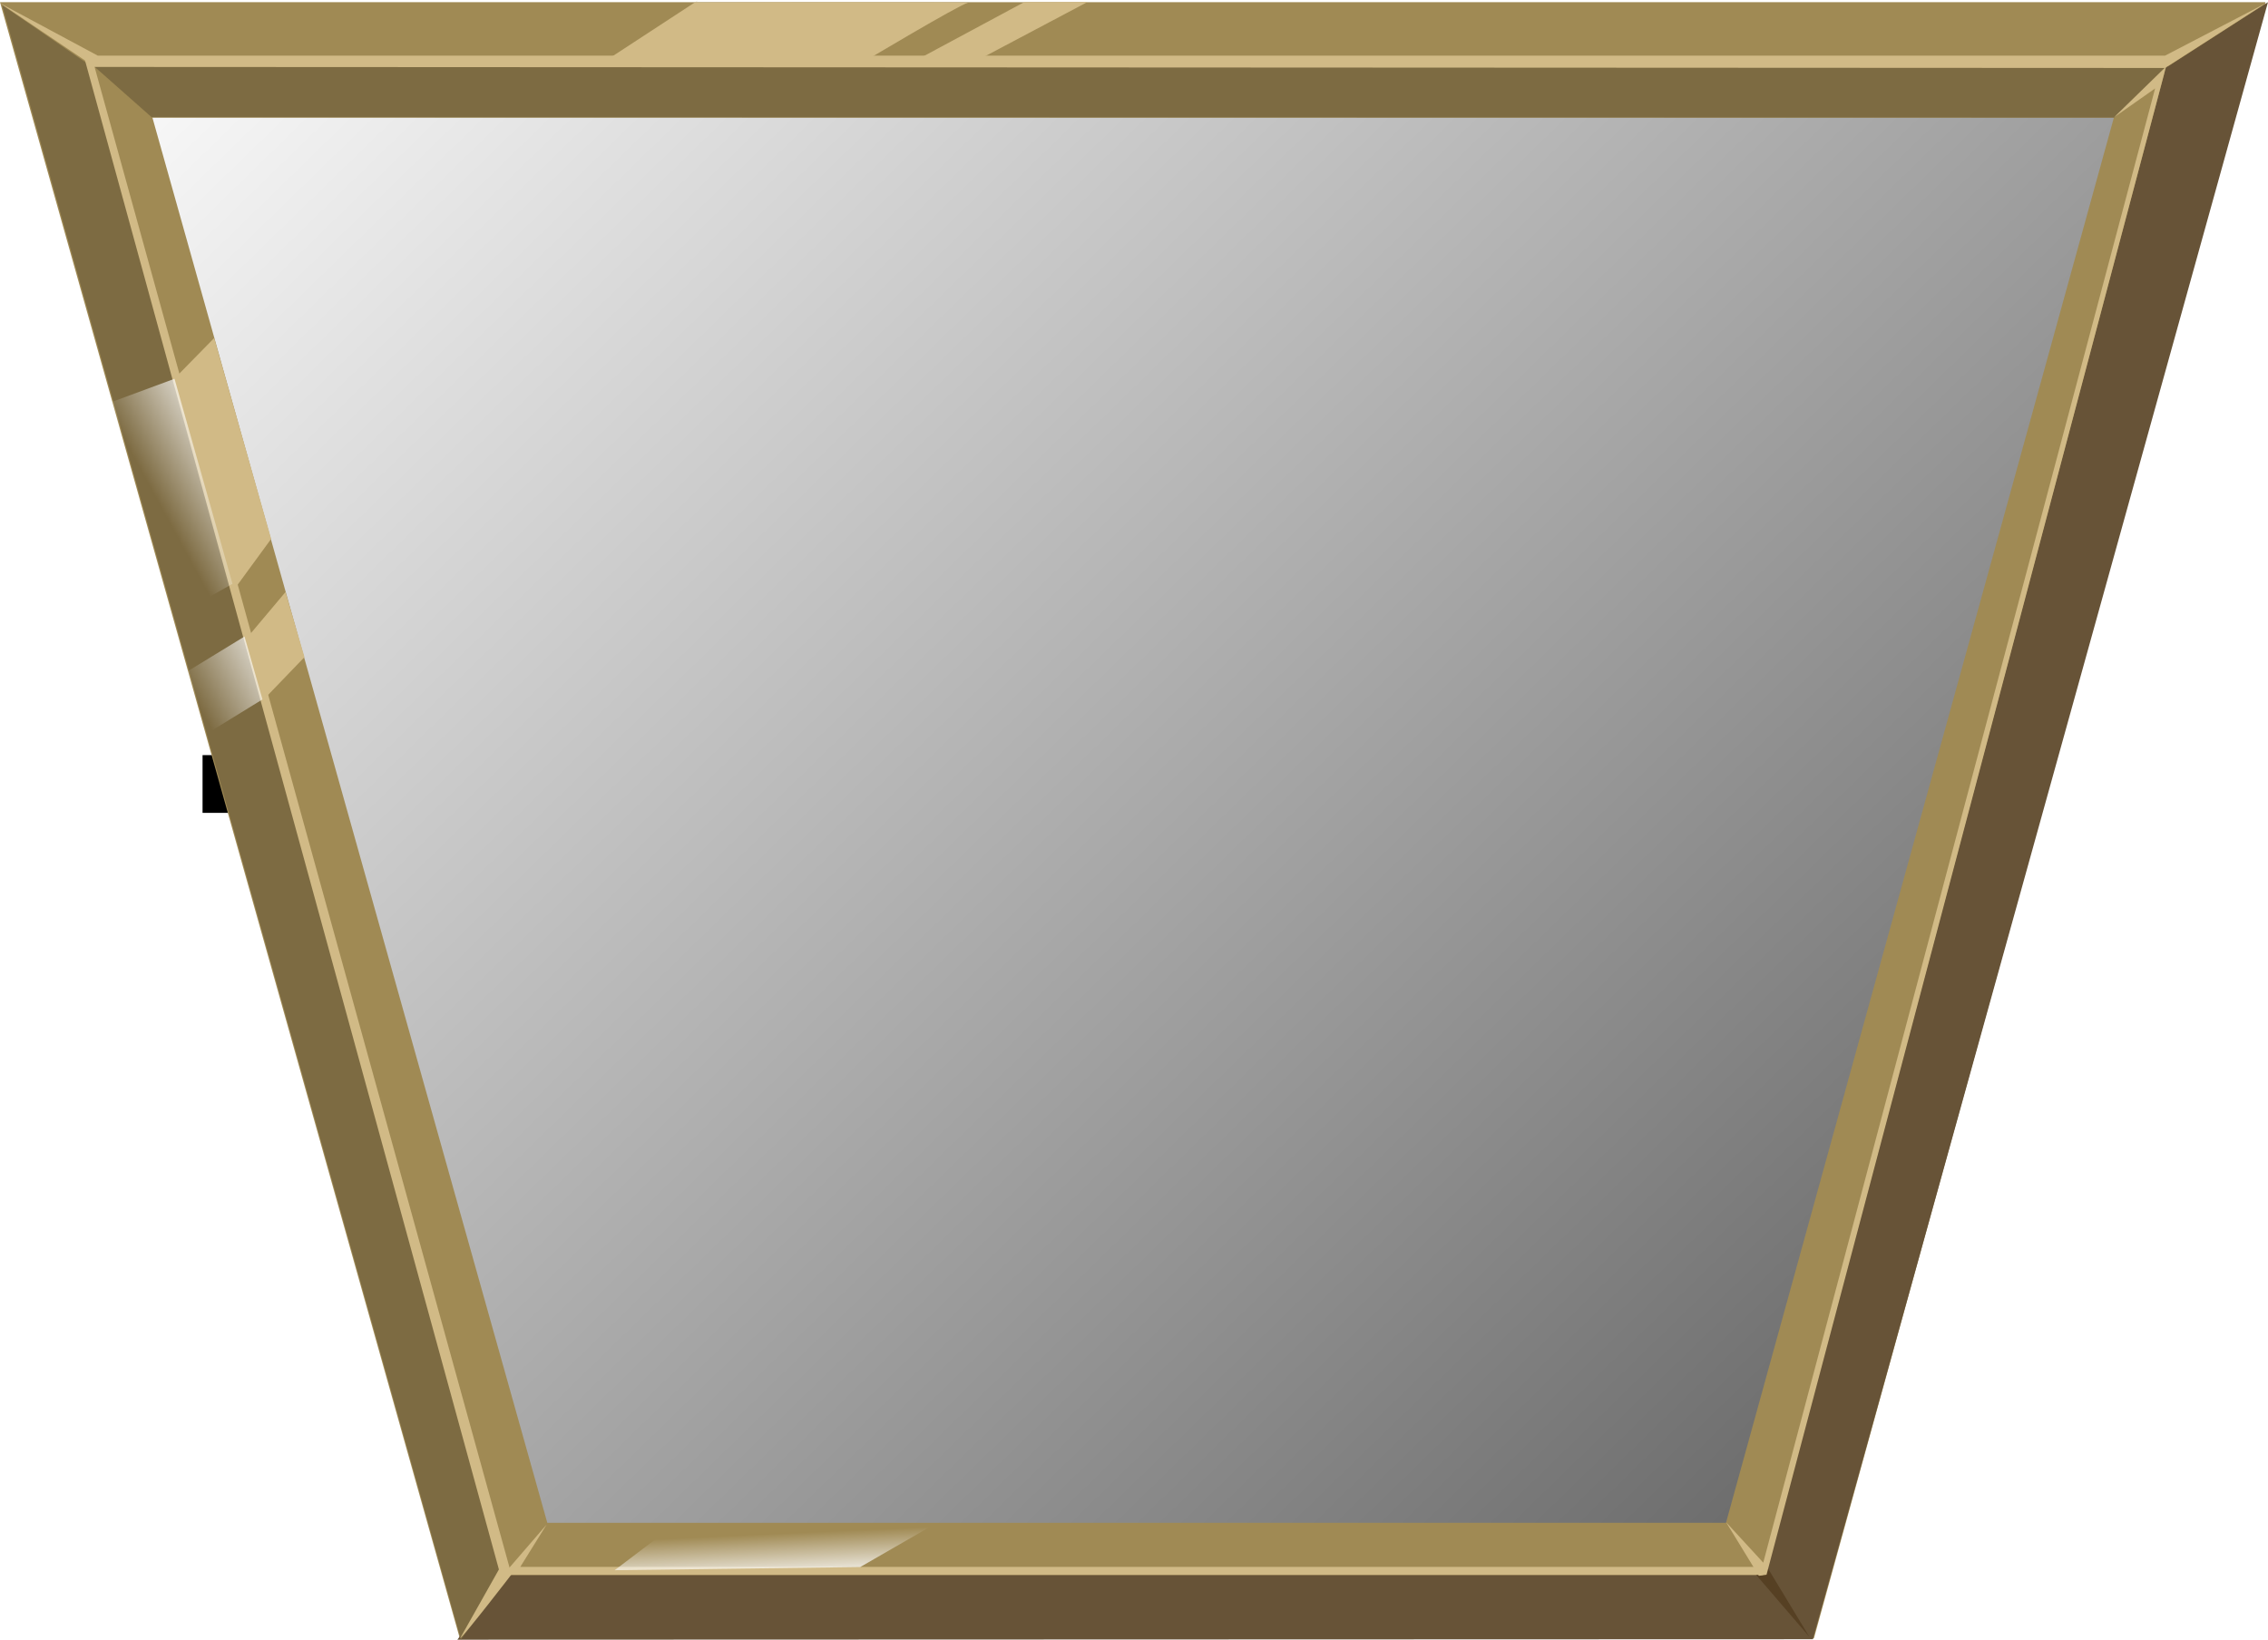
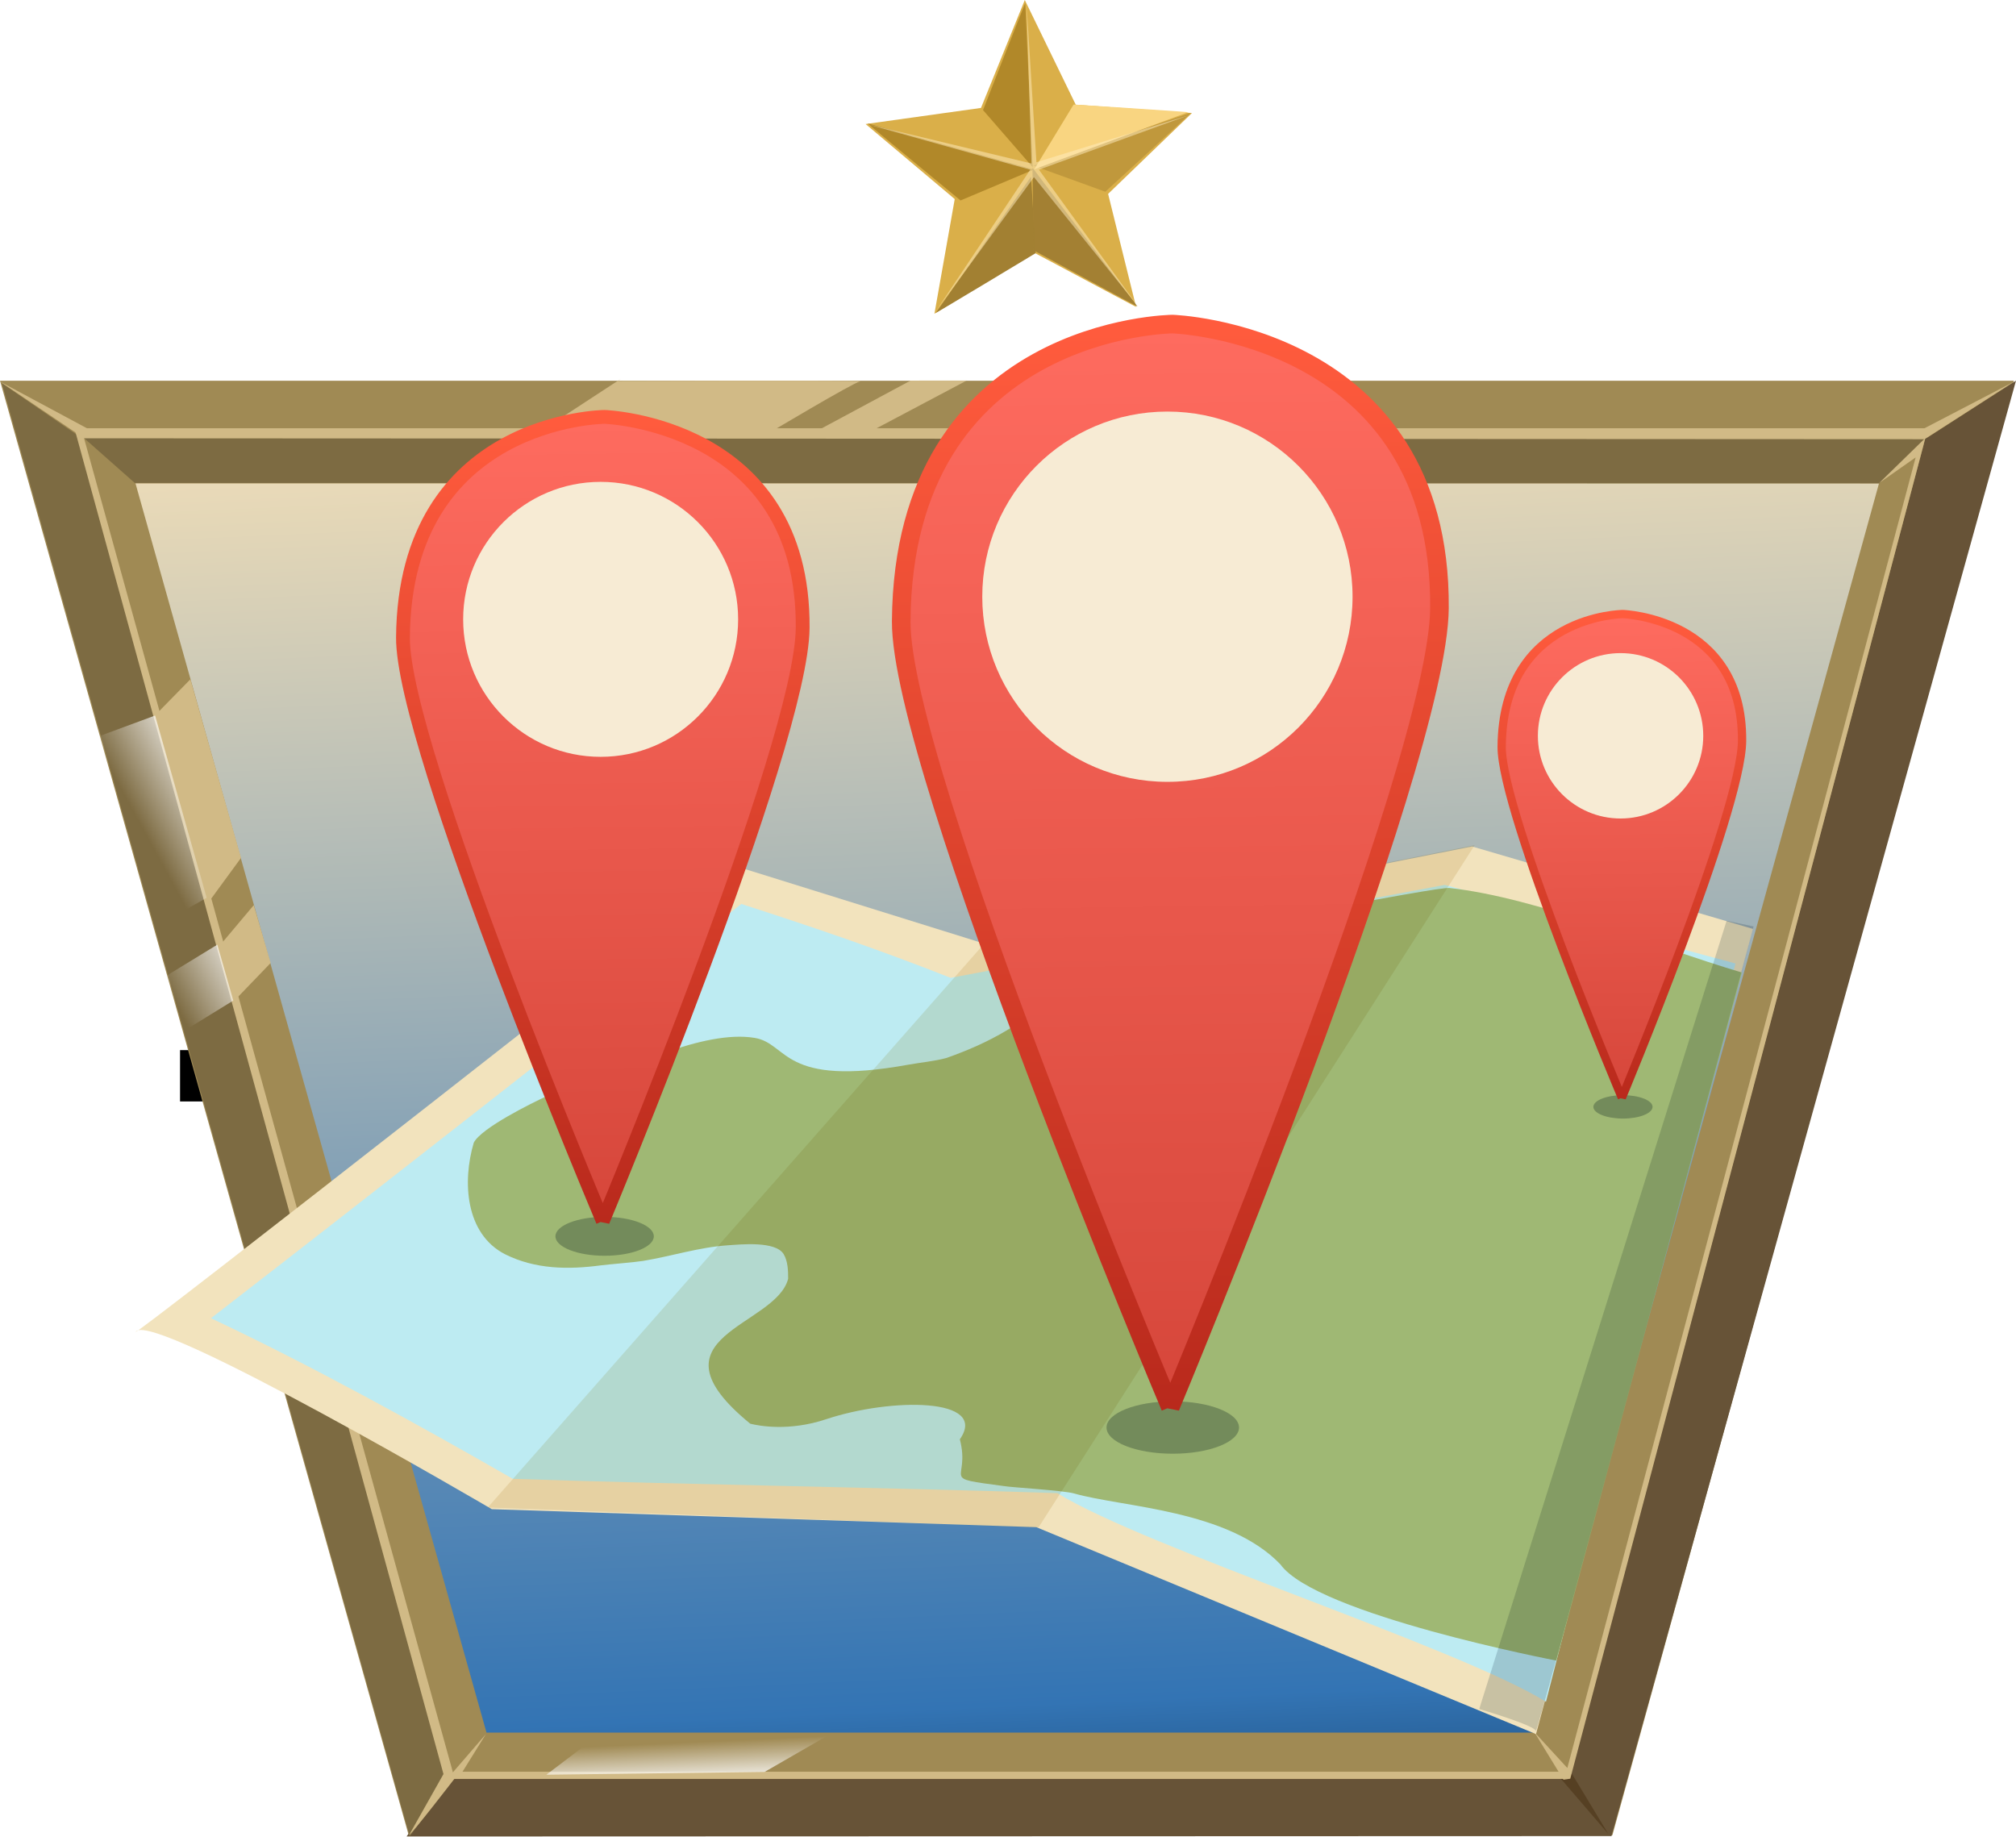
- <svg xmlns="http://www.w3.org/2000/svg" xmlns:xlink="http://www.w3.org/1999/xlink" width="117.215" height="84.752" viewBox="0 0 117.215 84.752" version="1.1" id="svg1">
+ <svg xmlns="http://www.w3.org/2000/svg" xmlns:xlink="http://www.w3.org/1999/xlink" width="117.215" height="106.775" viewBox="0 0 117.215 106.775" version="1.1" id="svg1">
  <defs id="defs1">
+     <linearGradient id="linearGradient472">
+       <stop style="stop-color:#143c63;stop-opacity:1;" offset="0.076" id="stop473" />
+       <stop style="stop-color:#3374b4;stop-opacity:1;" offset="0.191" id="stop471" />
+       <stop style="stop-color:#ffe6b8;stop-opacity:1;" offset="1" id="stop472" />
+     </linearGradient>
+     <linearGradient id="linearGradient170">
+       <stop style="stop-color:#ff5b3d;stop-opacity:1;" offset="0" id="stop169" />
+       <stop style="stop-color:#b4261a;stop-opacity:1;" offset="1" id="stop170" />
+     </linearGradient>
+     <linearGradient id="linearGradient69">
+       <stop style="stop-color:#fe6b5f;stop-opacity:1;" offset="0" id="stop69" />
+       <stop style="stop-color:#d34438;stop-opacity:1;" offset="1" id="stop70" />
+     </linearGradient>
+     <linearGradient id="linearGradient122">
+       <stop style="stop-color:#ffd96a;stop-opacity:1;" offset="0.12" id="stop121" />
+       <stop style="stop-color:#f3e5b7;stop-opacity:0;" offset="1" id="stop122" />
+     </linearGradient>
    <linearGradient id="linearGradient394">
      <stop style="stop-color:#ffffff;stop-opacity:1;" offset="0.116" id="stop393" />
      <stop style="stop-color:#ffffff;stop-opacity:0;" offset="0.549" id="stop394" />
    </linearGradient>
    <linearGradient id="linearGradient392">
      <stop style="stop-color:#ffffff;stop-opacity:1;" offset="0.116" id="stop391" />
      <stop style="stop-color:#ffffff;stop-opacity:0;" offset="0.549" id="stop392" />
    </linearGradient>
-     <linearGradient id="linearGradient267">
-       <stop style="stop-color:#606060;stop-opacity:1;" offset="0.059" id="stop267" />
-       <stop style="stop-color:#ffffff;stop-opacity:1;" offset="1" id="stop268" />
-     </linearGradient>
    <linearGradient id="linearGradient129">
      <stop style="stop-color:#ffffff;stop-opacity:1;" offset="0.116" id="stop128" />
      <stop style="stop-color:#ffffff;stop-opacity:0;" offset="0.37" id="stop129" />
    </linearGradient>
-     <linearGradient xlink:href="#linearGradient267" id="linearGradient46" gradientUnits="userSpaceOnUse" x1="100.17" y1="115.532" x2="6.387" y2="19.133" />
+     <linearGradient xlink:href="#linearGradient472" id="linearGradient46" gradientUnits="userSpaceOnUse" x1="71.178" y1="116.223" x2="66.673" y2="15.336" />
    <linearGradient xlink:href="#linearGradient392" id="linearGradient47" gradientUnits="userSpaceOnUse" gradientTransform="translate(-5.758954,2.028723)" x1="20.695" y1="40.4" x2="9.337" y2="46.595" />
    <linearGradient xlink:href="#linearGradient394" id="linearGradient48" gradientUnits="userSpaceOnUse" gradientTransform="translate(-2.141389,15.35055)" x1="20.695" y1="40.4" x2="9.337" y2="46.595" />
    <linearGradient xlink:href="#linearGradient129" id="linearGradient49" gradientUnits="userSpaceOnUse" gradientTransform="rotate(106.419,6.650502,80.68382)" x1="18.371" y1="40.719" x2="9.002" y2="43.944" />
+     <radialGradient xlink:href="#linearGradient122" id="radialGradient415" gradientUnits="userSpaceOnUse" gradientTransform="matrix(0.9982941,0.05719544,-0.05462163,0.9149139,0.5098595,-0.3383982)" cx="18.924" cy="8.743" fx="18.924" fy="8.743" r="8.519" />
+     <linearGradient xlink:href="#linearGradient69" id="linearGradient445" gradientUnits="userSpaceOnUse" x1="35.035" y1="20.645" x2="35.569" y2="60.869" />
+     <linearGradient xlink:href="#linearGradient170" id="linearGradient447" gradientUnits="userSpaceOnUse" x1="35.035" y1="20.645" x2="35.569" y2="60.869" />
+     <linearGradient xlink:href="#linearGradient69" id="linearGradient448" gradientUnits="userSpaceOnUse" x1="35.035" y1="20.645" x2="35.569" y2="60.869" />
+     <linearGradient xlink:href="#linearGradient170" id="linearGradient449" gradientUnits="userSpaceOnUse" x1="35.035" y1="20.645" x2="35.569" y2="60.869" />
+     <linearGradient xlink:href="#linearGradient69" id="linearGradient450" gradientUnits="userSpaceOnUse" x1="35.035" y1="20.645" x2="35.569" y2="60.869" />
+     <linearGradient xlink:href="#linearGradient170" id="linearGradient451" gradientUnits="userSpaceOnUse" x1="35.035" y1="20.645" x2="35.569" y2="60.869" />
  </defs>
-   <g id="g7" style="display:inline" transform="translate(-0.758291,-18.31171)">
+   <g id="g7" style="display:inline" transform="translate(-0.758291,3.711087)">
    <text xml:space="preserve" style="font-size:40px;writing-mode:lr-tb;direction:ltr;fill:#000000;fill-opacity:1;stroke:none;stroke-width:2.891;stroke-dasharray:8.674, 2.891;stroke-dashoffset:9.831" x="8.179" y="60.327" id="text7">
      <tspan id="tspan7" x="8.179" y="60.327" style="font-style:normal;font-variant:normal;font-weight:normal;font-stretch:normal;font-size:40px;font-family:Arial;-inkscape-font-specification:Arial;fill:#000000;fill-opacity:1;stroke:none">100</tspan>
    </text>
    <g id="g372" style="display:inline" transform="translate(0,-2)">
      <path id="path355" d="M 4.698,23.41 H 113.927 L 92.233,102.009 h -65.45 z" style="display:inline;opacity:1;fill:url(#linearGradient46);stroke:none;stroke-width:5.969;stroke-dasharray:none;stroke-dashoffset:3.4;stroke-opacity:1" />
      <path id="path356" d="M 4.698,23.41 H 113.927 L 92.233,102.009 h -65.45 z" style="display:inline;opacity:1;fill:none;fill-opacity:1;stroke:#a08a54;stroke-width:5.969;stroke-dasharray:none;stroke-dashoffset:3.4;stroke-opacity:1" />
      <g id="g359">
        <path style="display:inline;fill:#7d6b42;fill-opacity:1;stroke:none;stroke-width:5.82;stroke-dasharray:none;stroke-dashoffset:9.831;stroke-opacity:1" d="M 110.023,26.388 113.05,23.724 5.567,23.692 8.593,26.368 Z" id="path357" />
        <path style="display:inline;fill:#675337;fill-opacity:1;stroke:none;stroke-width:5.82;stroke-dasharray:none;stroke-dashoffset:9.831;stroke-opacity:1" d="m 26.836,101.724 h 65.18 l 20.673,-77.909 5.284,-3.393 -23.52,84.62 -70.056,0.023 z" id="path358" />
        <path style="fill:#7d6b42;fill-opacity:1;stroke:none;stroke-width:5.82;stroke-dasharray:none;stroke-dashoffset:9.831;stroke-opacity:1" d="m 0.861,20.565 4.573,3.144 21.529,78.019 -2.382,3.334 z" id="path359" />
      </g>
      <g id="g360">
        <path style="fill:#564023;fill-opacity:1;stroke:none;stroke-width:5.82;stroke-dasharray:none;stroke-dashoffset:9.831;stroke-opacity:1" d="m 91.5,101.694 2.769,3.222 -2.316,-3.827 z" id="path360" />
      </g>
      <g id="g371">
        <path style="display:inline;fill:#d1ba86;fill-opacity:1;stroke:none;stroke-width:6;stroke-dasharray:none;stroke-dashoffset:3.4;stroke-opacity:1" d="m 36.859,20.312 -5.06,3.307 13.511,-0.063 c 0,0 5.074,-3.032 5.469,-3.098 0.395,-0.066 -14.091,-0.018 -14.091,-0.018 z" id="path361" />
        <path style="display:inline;fill:#d1ba86;fill-opacity:1;stroke:none;stroke-width:6;stroke-dasharray:none;stroke-dashoffset:3.4;stroke-opacity:1" d="m 53.698,20.418 -5.712,3.07 3.182,-0.004 5.795,-3.069 z" id="path362" />
        <path style="fill:#d1ba86;fill-opacity:1;stroke:none;stroke-width:5.82;stroke-dasharray:none;stroke-dashoffset:9.831;stroke-opacity:1" d="m 125.156,35.153 2.692,-2.625 -20.648,77.953 -0.396,0.057 -1.697,-2.772 1.923,2.093 20.252,-76.2 z" id="path363" transform="translate(-15.14317,-8.775348)" />
        <path style="display:inline;fill:#d1ba86;fill-opacity:1;stroke:none;stroke-width:5.82;stroke-dasharray:none;stroke-dashoffset:9.831;stroke-opacity:1" d="m 117.865,20.475 -5.212,3.35 -107.002,-0.053 -4.893,-3.297 5.052,2.712 H 112.654 Z" id="path364" />
        <path style="fill:#d1ba86;fill-opacity:1;stroke:none;stroke-width:5.82;stroke-dasharray:none;stroke-dashoffset:9.831;stroke-opacity:1" d="m 29.006,99.118 -2.243,2.597 h 65.102 l -0.413,-0.413 H 27.648 Z" id="path365" />
        <path style="display:inline;fill:#d1ba86;fill-opacity:1;stroke:none;stroke-width:5.82;stroke-dasharray:none;stroke-dashoffset:9.831;stroke-opacity:1" d="m 24.533,105.002 c 0.259,-0.194 2.658,-3.306 2.658,-3.306 L 5.538,23.38 5.084,23.186 26.543,101.436 Z" id="path366" />
        <path style="display:inline;fill:#d1ba86;fill-opacity:1;stroke:none;stroke-width:6;stroke-dasharray:none;stroke-dashoffset:3.4;stroke-opacity:1" d="m 11.827,37.785 -1.881,1.919 2.993,10.969 1.833,-2.506 z" id="path367" />
        <path style="display:inline;fill:#d1ba86;fill-opacity:1;stroke:none;stroke-width:6;stroke-dasharray:none;stroke-dashoffset:3.4;stroke-opacity:1" d="m 15.512,50.915 -1.992,2.37 0.956,3.089 2.019,-2.097 z" id="path368" />
        <path style="display:inline;fill:url(#linearGradient47);stroke:none;stroke-width:5.82;stroke-dasharray:none;stroke-dashoffset:9.831;stroke-opacity:1" d="M 9.777,39.89 12.773,50.49 9.555,52.303 6.257,41.191 Z" id="path369" />
        <path style="display:inline;fill:url(#linearGradient48);stroke:none;stroke-width:5.82;stroke-dasharray:none;stroke-dashoffset:9.831;stroke-opacity:1" d="m 13.395,53.212 0.929,3.25 -2.758,1.698 -1.518,-2.901 z" id="path370" />
        <path style="display:inline;fill:url(#linearGradient49);stroke:none;stroke-width:5.82;stroke-dasharray:none;stroke-dashoffset:9.831;stroke-opacity:1" d="m 45.215,101.311 -12.69,0.163 3.219,-2.443 13.415,0.006 z" id="path371" />
      </g>
    </g>
+     <g id="g415" style="display:inline" transform="translate(8.4325,0.7976689)">
+       <path style="display:none;mix-blend-mode:screen;fill:url(#radialGradient415);stroke:none;stroke-width:2.791;stroke-dasharray:8.373, 2.791;stroke-dashoffset:9.489;stroke-opacity:1" id="path395" d="m 18.977,8.841 3.111,6.624 -2.766,-7.101 -1.608,8.304 0.215,-8.69 -3.812,7.691 4.741,-6.854 -7.873,2.553 7.78,-3.273 -8.429,-0.006 7.42,-0.626 -5.328,-3.16 6.801,4.082 -3.505,-6.463 3.16,5.524 0.78,-7.361 -0.981,7.57 5.012,-5.76 -5.065,5.833 7.321,-2.265 -6.51,2.428 7.159,0.851 -6.868,0.338 4.775,3.624 z" transform="matrix(-4.569486,2.9428,-3.004011,-4.664533,175.5992,30.89949)" />
+       <path style="fill:#f2e3bd;fill-opacity:1;stroke:none;stroke-width:1;stroke-dasharray:none;stroke-dashoffset:0;stroke-opacity:1" d="M 94.243,49.499 77.92,44.707 49.496,50.338 35.02,45.826 c 0,0 -35.907,28.199 -34.779,27.071 C 1.369,71.769 20.92,83.237 20.92,83.237 l 31.662,1.047 29.051,12.031 z" id="path396" />
+       <path id="path404" style="display:inline;mix-blend-mode:normal;fill:#bdebf2;fill-opacity:1;stroke:none;stroke-width:1;stroke-dasharray:none;stroke-dashoffset:0;stroke-opacity:1" d="M 47.599,52.345 C 43.478,50.719 39.778,49.454 35.428,48.049 25.16,56.092 14.91,64.158 4.592,72.135 c 5.794,2.727 12,6.153 17.551,9.339 10.564,0.35 21.093,0.481 31.658,0.831 5.119,3.164 23.294,8.964 28.412,12.129 L 93.23,51.51 76.322,46.94 Z" />
+       <path style="fill:#9fb874;fill-opacity:1" d="m 93.601,52.035 c -5.089,-1.507 -11.885,-4.353 -16.995,-4.915 -0.777,-0.085 -13.964,2.591 -17.969,3.011 -1.592,0.934 -3.191,1.975 -4.797,2.982 -1.979,1.872 -3.89,2.976 -6.483,3.89 -0.703,0.192 -1.487,0.259 -2.204,0.389 -7.381,1.342 -6.975,-1.227 -8.946,-1.556 -2.999,-0.5 -7.572,1.852 -10.372,2.852 -0.487,0.174 -1.203,0.299 -1.685,0.519 -0.894,0.407 -3.854,1.873 -4.279,2.723 -0.67,2.273 -0.49,5.294 1.815,6.483 1.758,0.879 3.667,0.903 5.575,0.648 0.415,-0.055 2.01,-0.184 2.463,-0.259 1.644,-0.274 3.255,-0.796 4.927,-0.908 0.727,-0.048 2.771,-0.265 3.241,0.519 0.246,0.41 0.259,0.969 0.259,1.426 -0.717,2.814 -8.447,3.33 -2.204,8.428 0.503,0.126 2.247,0.461 4.408,-0.259 3.78,-1.26 9.48,-1.27 7.779,1.167 0.644,2.498 -1.314,2.203 2.593,2.723 0.332,0.066 3.417,0.246 4.046,0.425 2.865,0.815 8.941,0.935 11.996,4.121 2.083,2.917 16.051,5.598 16.051,5.598 z" id="path410" />
+       <path style="mix-blend-mode:multiply;fill:#f2ebda;fill-opacity:1;stroke:none;stroke-width:1;stroke-dasharray:none;stroke-dashoffset:0;stroke-opacity:1" d="M 49.586,50.315 20.685,83.141 52.704,84.304 78.071,44.626 Z" id="path411" />
+       <path style="display:inline;mix-blend-mode:multiply;fill:#b9c1c8;fill-opacity:0.632;stroke:none;stroke-opacity:1" d="M 94.283,49.357 92.715,49.026 78.332,94.856 c 0,0 3.207,0.941 3.289,1.271 0.083,0.33 12.662,-46.771 12.662,-46.771 z" id="path412" />
+     </g>
+     <g id="g442" style="display:inline" transform="matrix(1.23878,0,0,1.23878,-6.950157,-4.831191)">
+       <ellipse style="display:inline;mix-blend-mode:multiply;fill:#b9c1c8;fill-opacity:1;stroke:none;stroke-width:0.684;stroke-opacity:1" id="ellipse442" cx="34.601" cy="58.93" rx="2.309" ry="0.913" />
+       <path style="display:inline;fill:url(#linearGradient445);fill-opacity:1;stroke:url(#linearGradient447);stroke-width:0.648" d="m 34.516,58.215 c 0,0 -9.417,-22.286 -9.38,-27.389 0.075,-10.28 9.455,-10.355 9.455,-10.355 0,0 9.38,0.3 9.305,9.905 -0.043,5.48 -9.38,27.84 -9.38,27.84 z" id="path442" />
+       <circle style="fill:#f7ebd4;fill-opacity:1;stroke-width:0.807" id="circle442" cx="34.414" cy="29.973" r="6.453" />
+     </g>
+     <g id="g447" style="display:inline" transform="matrix(1.66816,0,0,1.66816,11.22614,-19.01729)">
+       <ellipse style="display:inline;mix-blend-mode:multiply;fill:#b9c1c8;fill-opacity:1;stroke:none;stroke-width:0.684;stroke-opacity:1" id="ellipse447" cx="34.601" cy="58.93" rx="2.309" ry="0.913" />
+       <path style="display:inline;fill:url(#linearGradient448);fill-opacity:1;stroke:url(#linearGradient449);stroke-width:0.648" d="m 34.516,58.215 c 0,0 -9.417,-22.286 -9.38,-27.389 0.075,-10.28 9.455,-10.355 9.455,-10.355 0,0 9.38,0.3 9.305,9.905 -0.043,5.48 -9.38,27.84 -9.38,27.84 z" id="path447" />
+       <circle style="fill:#f7ebd4;fill-opacity:1;stroke-width:0.807" id="circle447" cx="34.414" cy="29.973" r="6.453" />
+     </g>
+     <g id="g449" style="display:inline" transform="matrix(0.7450364,0,0,0.7450364,69.34197,16.73913)">
+       <ellipse style="display:inline;mix-blend-mode:multiply;fill:#b9c1c8;fill-opacity:1;stroke:none;stroke-width:0.684;stroke-opacity:1" id="ellipse449" cx="34.601" cy="58.93" rx="2.309" ry="0.913" />
+       <path style="display:inline;fill:url(#linearGradient450);fill-opacity:1;stroke:url(#linearGradient451);stroke-width:0.648" d="m 34.516,58.215 c 0,0 -9.417,-22.286 -9.38,-27.389 0.075,-10.28 9.455,-10.355 9.455,-10.355 0,0 9.38,0.3 9.305,9.905 -0.043,5.48 -9.38,27.84 -9.38,27.84 z" id="path449" />
+       <circle style="fill:#f7ebd4;fill-opacity:1;stroke-width:0.807" id="circle449" cx="34.414" cy="29.973" r="6.453" />
+     </g>
+     <g id="g471" transform="translate(0.9999068,-0.9284263)" style="display:inline">
+       <g id="g470" style="display:inline" transform="translate(0.2720801,-1.18376)">
+         <g id="g451">
+           <path style="fill:#daaf49;fill-opacity:1;stroke:none;stroke-width:6;stroke-dasharray:none;stroke-dashoffset:3.4;stroke-opacity:1" id="path451" d="M 61.28,11.663 50.451,7.512 41.435,14.807 42.037,3.225 32.313,-3.096 43.514,-6.102 46.521,-17.303 52.841,-7.58 64.423,-8.182 57.129,0.835 Z" transform="matrix(0.5795217,0.07184919,-0.07184919,0.5795217,30.86715,5.086202)" />
+         </g>
+         <path style="fill:#b18829;fill-opacity:1;stroke:none;stroke-width:6;stroke-dasharray:none;stroke-dashoffset:3.4;stroke-opacity:1" d="m 59.098,-1.409 0.433,9.533 -2.889,-3.322 c 0,0 2.455,-6.283 2.455,-6.211 z" id="path452" />
+         <path style="fill:#b18829;fill-opacity:1;stroke:none;stroke-width:6.297;stroke-dasharray:none;stroke-dashoffset:3.4;stroke-opacity:1" d="m 49.942,5.578 9.649,2.683 -4.257,1.795 c 0,0 -5.464,-4.502 -5.392,-4.478 z" id="path459" />
+         <path style="fill:#a28032;fill-opacity:1;stroke:none;stroke-width:6.076;stroke-dasharray:none;stroke-dashoffset:3.4;stroke-opacity:1" d="m 53.9,16.589 5.536,-7.92 0.268,4.45 c 0,0 -5.849,3.528 -5.805,3.47 z" id="path460" />
+         <path style="opacity:0.99;fill:#a28032;fill-opacity:1;stroke:none;stroke-width:6.306;stroke-dasharray:none;stroke-dashoffset:3.4;stroke-opacity:1" d="m 65.622,16.22 -6.105,-8.068 0.06,4.801 c 0,0 6.093,3.325 6.045,3.267 z" id="path461" />
+         <path style="fill:#c0983c;fill-opacity:1;stroke:none;stroke-width:6.076;stroke-dasharray:none;stroke-dashoffset:3.4;stroke-opacity:1" d="m 68.725,4.965 -9.164,3.065 4.191,1.518 c 0,0 5.041,-4.61 4.973,-4.583 z" id="path464" />
+         <path style="fill:#f9d581;fill-opacity:1;stroke:none;stroke-width:6;stroke-dasharray:none;stroke-dashoffset:3.4;stroke-opacity:1" d="M 68.572,4.926 59.623,8.241 61.909,4.478 c 0,0 6.732,0.426 6.664,0.448 z" id="path465" />
+         <path style="opacity:0.5;fill:#ffedc2;fill-opacity:1;stroke:none;stroke-width:6;stroke-dasharray:none;stroke-dashoffset:3.4;stroke-opacity:1" d="m 59.17,-1.409 0.289,9.316 -9.027,-2.167 -0.361,-0.072 9.316,2.6 -5.489,8.233 5.705,-7.8 5.994,7.439 -5.705,-7.872 8.739,-3.178 -8.883,2.744 z" id="path470" />
+       </g>
+     </g>
  </g>
</svg>
